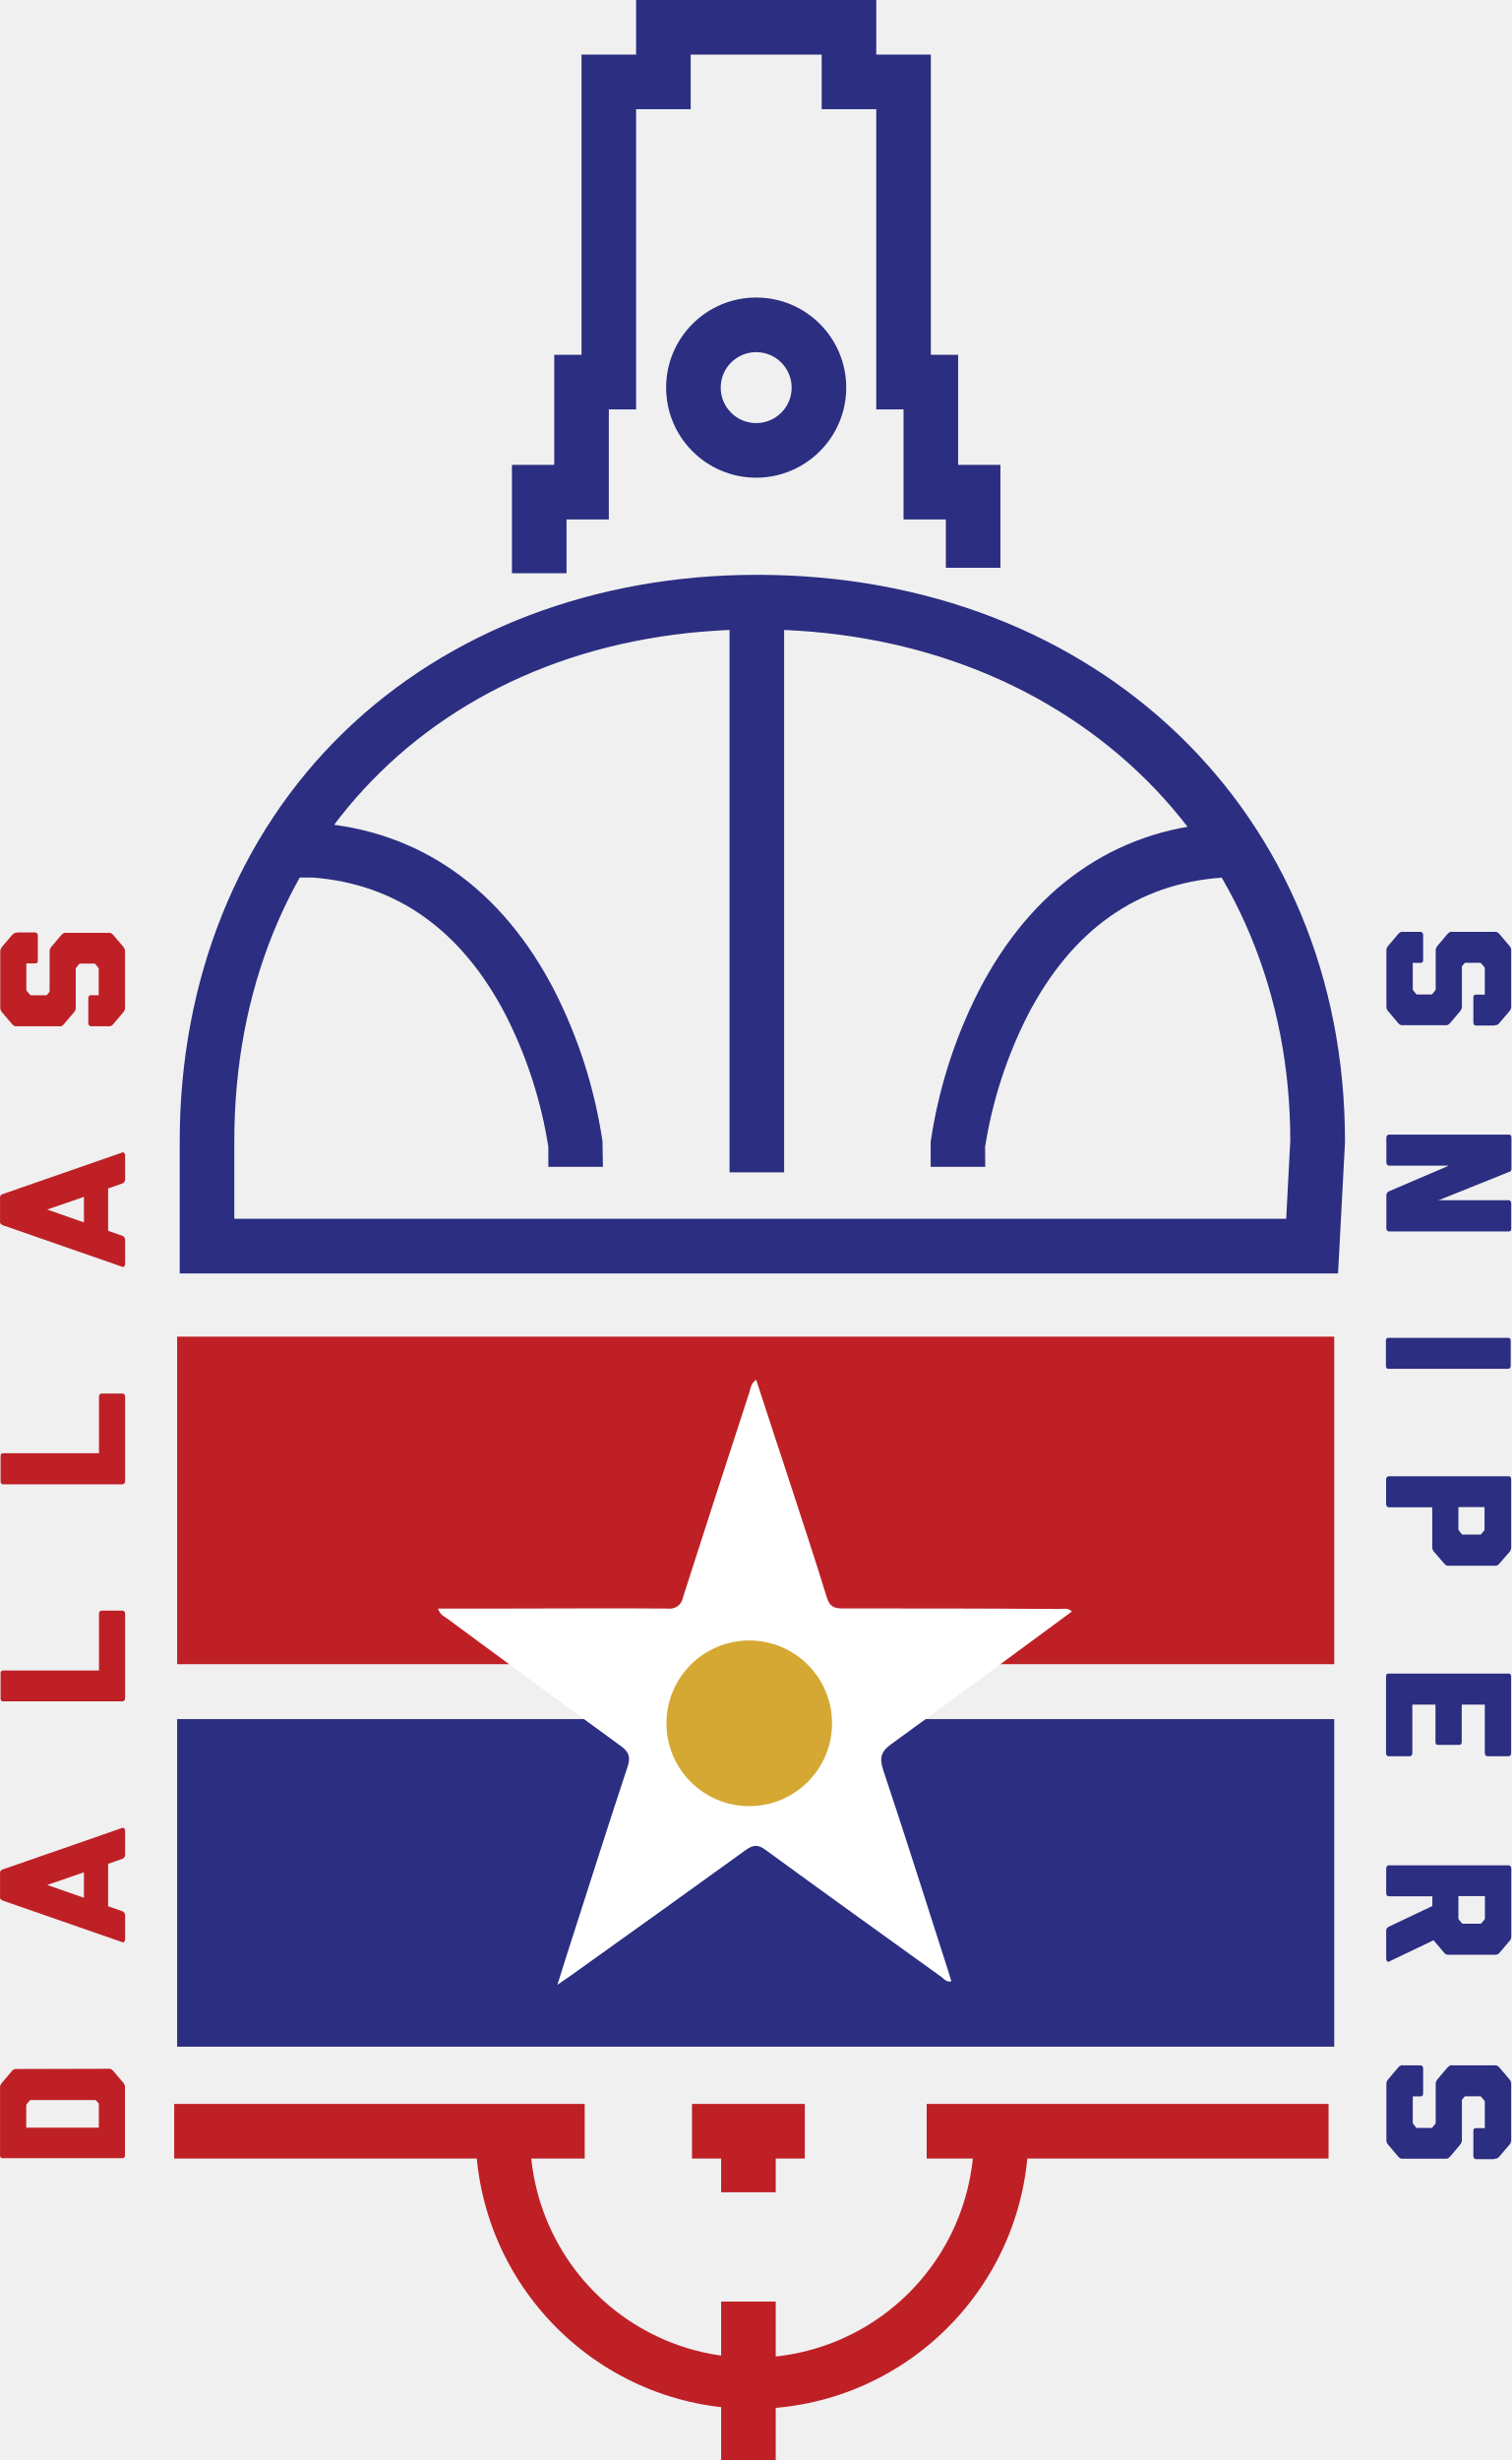
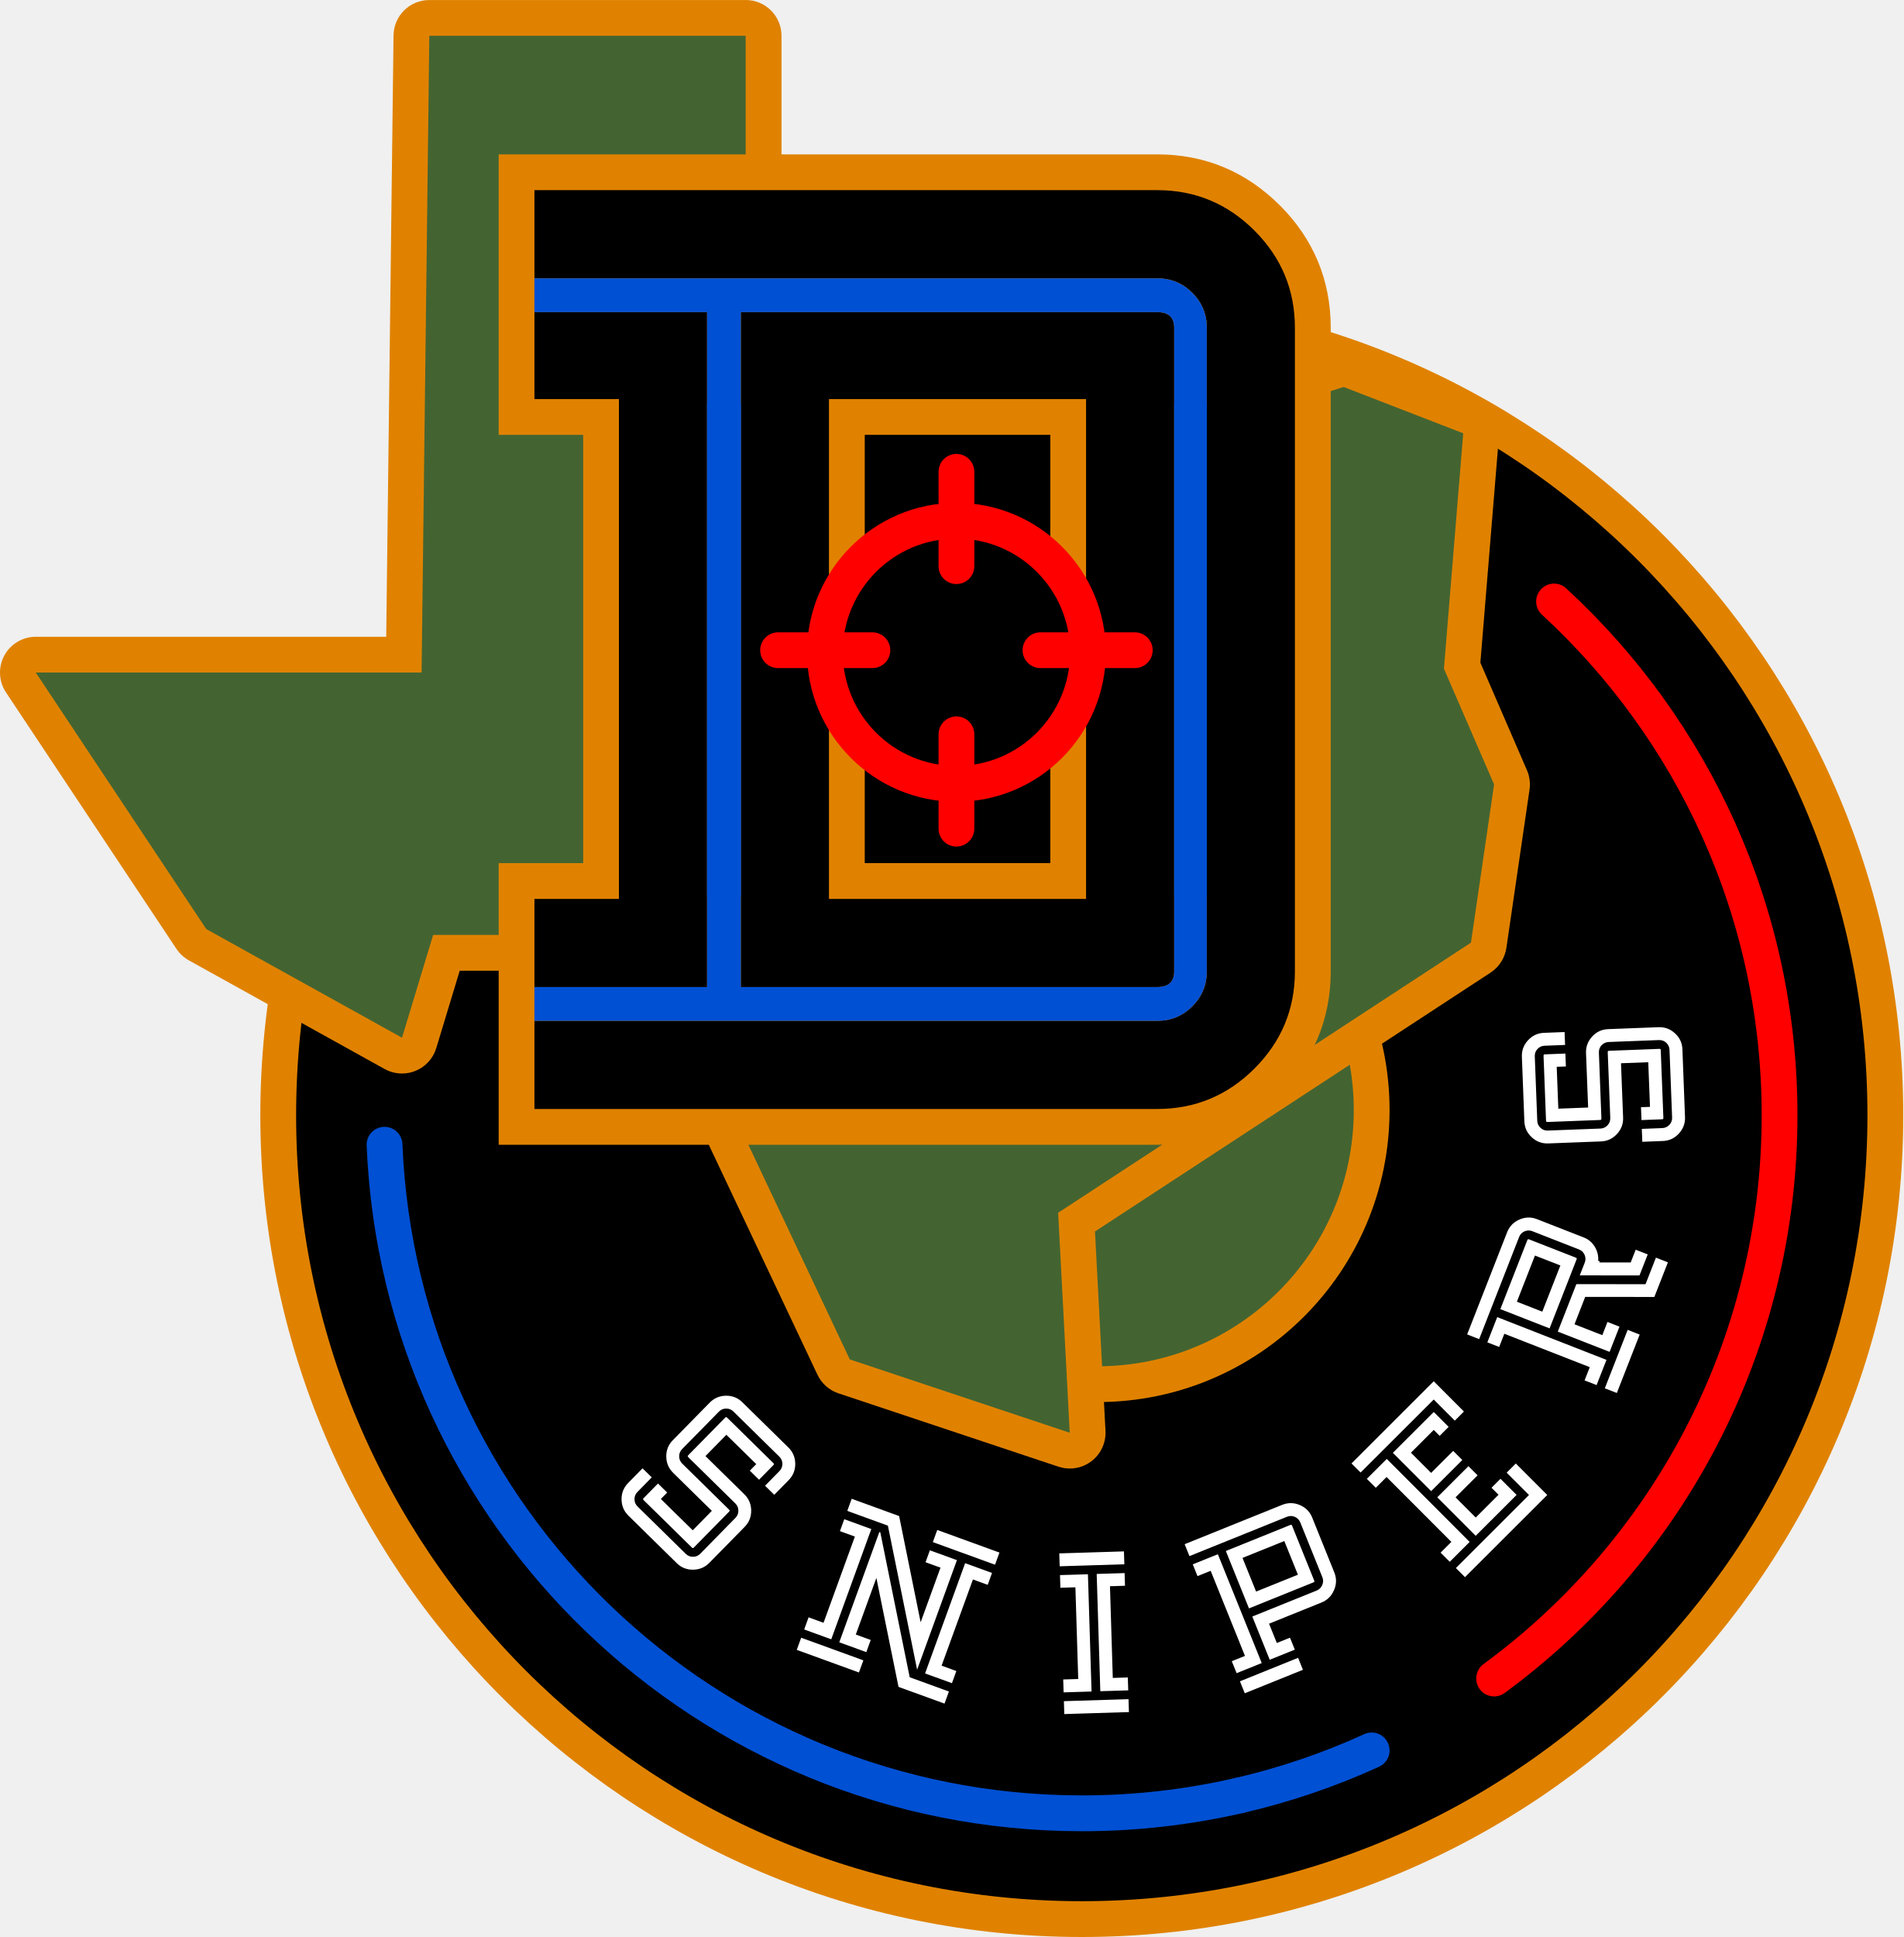
- <svg xmlns="http://www.w3.org/2000/svg" id="Layer_1" width="276.928" height="450.6" data-name="Layer 1" version="1.1">
-   <defs id="defs4">
-     <style id="style2">.cls-1{fill:#be2026}.cls-2{fill:#2b2e81}</style>
+ <svg xmlns="http://www.w3.org/2000/svg" id="Layer_1" width="492.863" height="501.485" data-name="Layer 1" version="1.1">
+   <defs id="defs569">
+     <style id="style567">.cls-4{stroke-linecap:round;stroke-linejoin:round;stroke-width:9.27px;fill:none}.cls-10,.cls-6,.cls-8,.cls-9{stroke-width:0}.cls-11{stroke:#000;stroke-miterlimit:10;stroke-width:.72px;fill:#fff}.cls-4{stroke:#0050d4}.cls-8{fill:#e08200}.cls-9{fill:red}.cls-10{fill:#0050d4}</style>
  </defs>
-   <path id="polygon124" d="M209.33 303.42h7.75v-20.16h5v-54.99h10v-10h44v10h10v54.99h5v20.16h7.75v18.85h-10v-8.85h-7.75v-20.16h-5v-54.99h-10v-10h-24v10h-10v54.99h-5v20.16h-7.75v9.85h-10z" class="cls-2" style="fill:#2b2e81" transform="translate(-115.532 -218.27)" />
-   <path id="rect126" d="M32.458 244.83h212v60h-212z" class="cls-1" style="fill:#be2026" />
-   <path id="rect128" d="M32.458 314.89h212v60h-212z" class="cls-2" style="fill:#2b2e81" />
-   <path id="path130" d="m196.398 295.17-4.06 3c-9.67 7.1-19.31 14.25-29 21.27-1.84 1.32-2.28 2.46-1.54 4.7 4.06 12.16 7.92 24.39 11.84 36.59.23.71.44 1.43.67 2.19-.93.2-1.34-.45-1.85-.82-10.73-7.72-21.48-15.43-32.16-23.23-1.33-1-2.23-1-3.55-.08q-16 11.55-32.06 23c-.67.48-1.36.94-2.56 1.77 1-3.3 1.9-6 2.78-8.78 3.34-10.39 6.64-20.79 10.07-31.15.58-1.75.29-2.72-1.2-3.79q-15.95-11.6-31.8-23.34c-.58-.43-1.36-.67-1.71-1.86h12.42c9.86 0 19.73-.08 29.59 0a2.49 2.49 0 0 0 2.87-2.09c4-12.51 8.07-25 12.14-37.48.25-.77.27-1.67 1.26-2.33 2 6.23 4.07 12.37 6.07 18.51 2.32 7.12 4.68 14.22 6.88 21.37.51 1.65 1.32 2 2.92 2 13.23 0 26.46 0 39.69.1.68.01 1.49-.29 2.29.45z" style="fill:#fff" />
-   <circle id="circle132" cx="137.278" cy="315.66" r="15.17" style="fill:#d5a833" />
-   <path id="rect134" d="M169.788 385.38h73.63v10h-73.63z" class="cls-1" style="fill:#be2026" />
-   <path id="rect136" d="M126.788 385.38h20.67v10h-20.67z" class="cls-1" style="fill:#be2026" />
-   <path id="rect138" d="M31.918 385.38h75.21v10h-75.21z" class="cls-1" style="fill:#be2026" />
-   <path id="path140" d="M245.158 233.25H32.928v-24.22c0-29.47 10.65-56.06 30-74.85 19.17-18.63 46.07-28.89 75.76-28.89 62.43 0 107.74 43.63 107.74 103.74v.26zm-202.23-10h192.73l.75-14.34c0-26.55-9.94-50.52-27.9-67.51-17.96-16.99-42.61-26.11-69.84-26.11-56.37 0-95.74 38.55-95.74 93.74z" class="cls-2" style="fill:#2b2e81" />
-   <path id="rect142" d="M133.668 110.29h10v104.45h-10z" class="cls-2" style="fill:#2b2e81" />
-   <path id="path144" d="M110.468 213.73h-10v-3.66a81 81 0 0 0-7.82-24.16c-8.08-15.54-20-24-35.36-25.17h-6.82v-10.01h7.32c19 1.35 34.17 12 43.84 30.82a89.79 89.79 0 0 1 8.77 27.58v.58z" class="cls-2" style="fill:#2b2e81" />
-   <path id="path146" d="M180.518 213.73h-10v-4.57a89.79 89.79 0 0 1 8.77-27.58c9.67-18.81 24.83-29.47 43.84-30.82l.71 10c-15.47 1.11-27.43 9.58-35.53 25.18a81.06 81.06 0 0 0-7.82 24.16z" class="cls-2" style="fill:#2b2e81" />
-   <path id="path148" d="M137.788 441.24a50.72 50.72 0 0 1-50.66-50.67h10a40.67 40.67 0 1 0 81.33 0h10a50.73 50.73 0 0 1-50.67 50.67z" class="cls-1" style="fill:#be2026" />
-   <path id="rect150" d="M132.128 391.56h10v10h-10z" class="cls-1" style="fill:#be2026" />
-   <path id="rect152" d="M132.128 421.58h10v29.02h-10z" class="cls-1" style="fill:#be2026" />
-   <path id="path154" d="M19.878 378.94a1 1 0 0 1 .3 0 1.15 1.15 0 0 1 .56.38l1.84 2.17a1.37 1.37 0 0 1 .32.69 1.1 1.1 0 0 1 0 .31v12.29c0 .36-.16.54-.46.54H.468c-.31 0-.46-.18-.46-.54v-12.25a1.9 1.9 0 0 1 0-.35 1.37 1.37 0 0 1 .33-.65l1.84-2.17a1.08 1.08 0 0 1 .56-.38.88.88 0 0 1 .29 0zm-15.07 10.79h13.3v-4.41l-.46-.54a.43.43 0 0 0-.23-.11H5.628a.09.09 0 0 0-.07 0 .29.29 0 0 1-.1.07l-.55.66a.31.31 0 0 0-.1.27z" class="cls-1" style="fill:#be2026" />
-   <path id="path156" d="m.468 342.44 11-3.82q5.49-1.89 11-3.83c.11 0 .21 0 .31.14a.75.75 0 0 1 .15.44v4.41a.66.66 0 0 1-.15.42.85.85 0 0 1-.31.27l-2.66.93v7.77l2.66.93a.85.85 0 0 1 .31.27.68.68 0 0 1 .15.42v4.41a.75.75 0 0 1-.15.44c-.1.14-.2.19-.31.13l-22-7.65c-.31-.15-.46-.33-.46-.54v-4.59c0-.24.15-.42.46-.55zm14.91.51-6.73 2.32 6.73 2.35z" class="cls-1" style="fill:#be2026" />
-   <path id="path158" d="M18.258 295.19a.43.43 0 0 1 .31-.17h3.9a.42.42 0 0 1 .33.17.71.71 0 0 1 .13.41v15.45a.71.71 0 0 1-.13.41.42.42 0 0 1-.33.17h-22q-.36-.08-.36-.54v-4.56a.48.48 0 0 1 .36-.54h17.67V295.6a.61.61 0 0 1 .12-.41z" class="cls-1" style="fill:#be2026" />
-   <path id="path160" d="M18.258 255.44a.41.41 0 0 1 .31-.18h3.9a.4.4 0 0 1 .33.18.68.68 0 0 1 .13.4v15.46a.68.68 0 0 1-.13.4.4.4 0 0 1-.33.18h-22q-.36-.08-.36-.54v-4.61q0-.47.36-.54h17.67v-10.35a.59.59 0 0 1 .12-.4z" class="cls-1" style="fill:#be2026" />
-   <path id="path162" d="M.468 218.73q5.52-1.94 11-3.82l11-3.83c.11-.05.21 0 .31.14a.75.75 0 0 1 .15.44v4.4a.68.68 0 0 1-.15.43.85.85 0 0 1-.31.27l-2.66.93v7.76l2.66.93a.85.85 0 0 1 .31.27.68.68 0 0 1 .15.43v4.4a.78.78 0 0 1-.15.45c-.1.14-.2.18-.31.13l-22-7.65c-.31-.15-.46-.33-.46-.54v-4.6c0-.23.15-.41.46-.54zm14.91.5-6.73 2.32 6.73 2.36z" class="cls-1" style="fill:#be2026" />
-   <path id="path164" d="M3.048 170.8h3.42a.39.39 0 0 1 .33.17.65.65 0 0 1 .13.41v4.55c0 .37-.15.54-.46.54h-1.64v4.8a.39.39 0 0 0 .1.27l.52.61c.09.11.15.16.19.16h2.83s.1 0 .17-.12l.45-.54v-7.22a1.65 1.65 0 0 1 0-.31 1.45 1.45 0 0 1 .32-.7l1.84-2.16a1.18 1.18 0 0 1 .6-.39 1.09 1.09 0 0 1 .26 0h7.78a1.39 1.39 0 0 1 .3 0 1.17 1.17 0 0 1 .56.39l1.84 2.16a1.45 1.45 0 0 1 .32.7 1.1 1.1 0 0 1 0 .31v10a1.18 1.18 0 0 1 0 .34 1.4 1.4 0 0 1-.32.66l-1.84 2.16a1.11 1.11 0 0 1-.56.39.51.51 0 0 1-.3 0h-3.25a.42.42 0 0 1-.33-.17.74.74 0 0 1-.13-.41v-4.56q0-.54.45-.54h1.46v-4.87a.39.39 0 0 0-.1-.19l-.52-.66a.13.13 0 0 1-.08-.08.11.11 0 0 0-.09 0h-2.68a.5.5 0 0 1-.12.08l-.52.66a.32.32 0 0 0-.1.19v7a1.72 1.72 0 0 1 0 .34 1.33 1.33 0 0 1-.33.66l-1.84 2.16a1.07 1.07 0 0 1-.56.39.48.48 0 0 1-.29 0h-7.79a.39.39 0 0 1-.26 0 1.1 1.1 0 0 1-.59-.39l-1.84-2.16a1.52 1.52 0 0 1-.33-.66 1.72 1.72 0 0 1 0-.34v-10a1.63 1.63 0 0 1 0-.31 1.56 1.56 0 0 1 .33-.7l1.85-2.16a1.16 1.16 0 0 1 .59-.39h.27z" class="cls-1" style="fill:#be2026" />
-   <path id="path166" d="M273.808 187.85h-3.4a.42.42 0 0 1-.33-.17.65.65 0 0 1-.13-.41v-4.54c0-.36.15-.54.46-.54h1.64v-4.79a.39.39 0 0 0-.1-.27l-.52-.62c-.08-.1-.15-.15-.19-.15h-2.77c-.05 0-.1 0-.17.11l-.45.54v7.23a1.71 1.71 0 0 1 0 .31 1.53 1.53 0 0 1-.33.69l-1.84 2.17a1.14 1.14 0 0 1-.59.38.84.84 0 0 1-.27 0h-7.78a1 1 0 0 1-.3 0 1.12 1.12 0 0 1-.55-.38l-1.84-2.17a1.35 1.35 0 0 1-.33-.69 1.71 1.71 0 0 1 0-.31v-10a1.9 1.9 0 0 1 0-.35 1.3 1.3 0 0 1 .33-.65l1.84-2.17a1.12 1.12 0 0 1 .55-.38.51.51 0 0 1 .3 0h3.25a.39.39 0 0 1 .33.17.65.65 0 0 1 .13.41v4.56q0 .54-.45.54h-1.45v4.87a.35.35 0 0 0 .09.19l.53.65a.29.29 0 0 1 .08.08h2.77l.11-.08.52-.65a.32.32 0 0 0 .1-.19v-7a1.9 1.9 0 0 1 0-.35 1.49 1.49 0 0 1 .33-.65l1.84-2.17a1.15 1.15 0 0 1 .56-.38.51.51 0 0 1 .3 0h7.78a.39.39 0 0 1 .26 0 1.1 1.1 0 0 1 .59.38l1.84 2.17a1.3 1.3 0 0 1 .33.65 1.9 1.9 0 0 1 0 .35v10a1.71 1.71 0 0 1 0 .31 1.35 1.35 0 0 1-.33.69l-1.85 2.17a1.1 1.1 0 0 1-.59.38.84.84 0 0 1-.27 0z" class="cls-2" style="fill:#2b2e81" />
-   <path id="path168" d="M276.468 225.56h-22a.42.42 0 0 1-.31-.15.53.53 0 0 1-.15-.39v-6.1a.68.68 0 0 1 .15-.43.78.78 0 0 1 .31-.27l11-4.71h-11a.39.39 0 0 1-.31-.18.53.53 0 0 1-.15-.36v-4.6a.54.54 0 0 1 .15-.39.42.42 0 0 1 .31-.15h22c.3 0 .46.18.46.54v5.76a.53.53 0 0 1-.46.54l-12.68 5.1-.36.07h13a.4.4 0 0 1 .33.18.63.63 0 0 1 .13.36v4.6c.03.4-.13.58-.42.58z" class="cls-2" style="fill:#2b2e81" />
-   <path id="path170" d="M276.318 250.73h-21.93c-.31 0-.46-.18-.46-.54v-4.6c0-.36.15-.54.46-.54h21.93c.31 0 .47.18.47.54v4.6c0 .31-.16.54-.47.54z" class="cls-2" style="fill:#2b2e81" />
-   <path id="path172" d="M265.468 286.8a1.29 1.29 0 0 1-.29 0 1.13 1.13 0 0 1-.56-.39l-1.87-2.16a1.38 1.38 0 0 1-.33-.7.81.81 0 0 1 0-.31v-7.15h-8a.38.38 0 0 1-.31-.17.61.61 0 0 1-.15-.41v-4.56a.52.52 0 0 1 .15-.38.4.4 0 0 1 .31-.16h22c.3 0 .46.18.46.54v12.29a1.65 1.65 0 0 1 0 .31c0 .1-.05.21-.08.33a1 1 0 0 1-.21.37l-1.87 2.16a1.2 1.2 0 0 1-.59.39h-.27zm1.74-10.74v4.06a.37.37 0 0 0 .09.23l.53.66a.15.15 0 0 1 .08.08h3.38a.24.24 0 0 1 .09-.08l.56-.66.06-.13a.26.26 0 0 0 0-.1v-4.06z" class="cls-2" style="fill:#2b2e81" />
-   <path id="path174" d="M267.818 312.23v6.84c0 .36-.16.54-.46.54h-3.89c-.31 0-.46-.18-.46-.54v-6.84h-4.24v8.92a.6.6 0 0 1-.13.37.39.39 0 0 1-.33.17h-3.9a.37.37 0 0 1-.33-.17.6.6 0 0 1-.13-.37v-14.06c0-.36.15-.54.46-.54h22c.31 0 .46.18.46.54v14.06a.6.6 0 0 1-.13.37.38.38 0 0 1-.33.17h-3.9a.37.37 0 0 1-.33-.17.6.6 0 0 1-.13-.37v-8.92z" class="cls-2" style="fill:#2b2e81" />
-   <path id="path176" d="M265.468 358.05a.85.85 0 0 1-.29 0l-.27-.09a.88.88 0 0 1-.29-.25l-1.88-2.21-.06-.11-8.24 3.94c-.11.05-.22 0-.32-.14a.75.75 0 0 1-.14-.4v-5.18a.71.71 0 0 1 .14-.42.87.87 0 0 1 .32-.27l8-3.79v-1.78h-8a.45.45 0 0 1-.32-.15.6.6 0 0 1-.14-.39v-4.6a.56.56 0 0 1 .14-.36.43.43 0 0 1 .32-.18h22a.39.39 0 0 1 .33.18.55.55 0 0 1 .13.36v12.29a1.63 1.63 0 0 1 0 .31c0 .1-.05.21-.08.33a1 1 0 0 1-.21.36l-1.88 2.21a.8.8 0 0 1-.33.25l-.29.09a1.13 1.13 0 0 1-.3 0zm1.74-10.74v4.06a.39.39 0 0 0 .1.27l.53.62a.23.23 0 0 0 .16.11h3.25a.26.26 0 0 0 .2-.11l.52-.62a.36.36 0 0 0 .1-.23v-4.1z" class="cls-2" style="fill:#2b2e81" />
-   <path id="path178" d="M273.808 395.49h-3.4a.42.42 0 0 1-.33-.17.65.65 0 0 1-.13-.41v-4.56c0-.36.15-.54.46-.54h1.64v-4.79a.39.39 0 0 0-.1-.27l-.52-.62c-.08-.1-.15-.15-.19-.15h-2.77c-.05 0-.1 0-.17.11l-.45.54v7.23a1.71 1.71 0 0 1 0 .31 1.48 1.48 0 0 1-.33.69l-1.84 2.17a1.14 1.14 0 0 1-.59.38.84.84 0 0 1-.27 0h-7.78a1 1 0 0 1-.3 0 1.12 1.12 0 0 1-.55-.38l-1.84-2.17a1.31 1.31 0 0 1-.33-.69 1.71 1.71 0 0 1 0-.31v-10a1.9 1.9 0 0 1 0-.35 1.3 1.3 0 0 1 .33-.65l1.84-2.17a1.12 1.12 0 0 1 .55-.38.51.51 0 0 1 .3 0h3.25a.42.42 0 0 1 .33.17.65.65 0 0 1 .13.41v4.56q0 .54-.45.54h-1.45v4.87a.35.35 0 0 0 .09.19l.53.66a.19.19 0 0 1 .08.07h2.77l.11-.07.52-.66a.32.32 0 0 0 .1-.19v-7a1.9 1.9 0 0 1 0-.35 1.49 1.49 0 0 1 .33-.65l1.84-2.17a1.15 1.15 0 0 1 .56-.38.51.51 0 0 1 .3 0h7.78a.39.39 0 0 1 .26 0 1.1 1.1 0 0 1 .59.38l1.84 2.17a1.3 1.3 0 0 1 .33.65 1.9 1.9 0 0 1 0 .35v10a1.71 1.71 0 0 1 0 .31 1.31 1.31 0 0 1-.33.69l-1.85 2.17a1.1 1.1 0 0 1-.59.38.84.84 0 0 1-.27 0z" class="cls-2" style="fill:#2b2e81" />
-   <path id="path180" d="M138.548 87.5a16.5 16.5 0 1 1 16.5-16.5 16.52 16.52 0 0 1-16.5 16.5zm0-23a6.5 6.5 0 1 0 6.5 6.5 6.51 6.51 0 0 0-6.5-6.5z" class="cls-2" style="fill:#2b2e81" />
+   <g id="g649" transform="translate(-50.982 -47.35)">
+     <circle id="circle573" cx="331.12" cy="336.11" r="208.09" style="stroke:#e08200;stroke-width:9.27px;stroke-linecap:round;stroke-linejoin:round" />
+     <path id="path575" d="M371.94 512.18a181.289 181.289 0 0 1-40.83 4.63c-97.25 0-176.56-76.82-180.55-173.09" class="cls-4" style="fill:none;stroke:#0050d4;stroke-width:9.27px;stroke-linecap:round;stroke-linejoin:round" />
+     <path id="path577" d="M406.19 500.53c-10.88 4.98-22.34 8.9-34.25 11.65" class="cls-4" style="fill:none;stroke:#0050d4;stroke-width:9.27px;stroke-linecap:round;stroke-linejoin:round" />
+     <path id="path579" d="M453.42 203.08c35.9 33.03 58.4 80.4 58.4 133.03 0 59.85-29.1 112.91-73.92 145.8" style="fill:none;stroke:red;stroke-width:9.27px;stroke-linecap:round;stroke-linejoin:round" />
+     <circle id="circle581" cx="335.22" cy="334.74" r="70.97" style="fill:#436431;stroke:#e08200;stroke-width:9.27px;stroke-linecap:round;stroke-linejoin:round" />
+     <g id="g631">
+       <g id="g587">
+         <path id="path583" d="M328 422.93c-.49 0-.99-.08-1.47-.24l-56.95-18.98a4.61 4.61 0 0 1-2.72-2.42l-50.7-107.24h-49.57l-7.07 23.32a4.632 4.632 0 0 1-2.7 2.95c-.56.23-1.15.34-1.74.34-.78 0-1.55-.2-2.25-.58l-50.69-28.13a4.6 4.6 0 0 1-1.61-1.49l-44.15-66.41a4.625 4.625 0 0 1-.22-4.76 4.636 4.636 0 0 1 4.08-2.45h95.33l1.94-160.27c.03-2.54 2.1-4.58 4.63-4.58h81.92c2.56 0 4.63 2.08 4.63 4.64v57.68l112.35 40.33 36.47-11.52c.45-.14.92-.21 1.4-.21.57 0 1.14.1 1.67.31l30.97 11.99c1.92.74 3.11 2.65 2.95 4.7l-4.9 59.79 12.53 28.91c.34.79.46 1.66.33 2.51l-5.99 40.96a4.65 4.65 0 0 1-2.05 3.21l-104.67 68.47 2.86 54.28a4.635 4.635 0 0 1-4.63 4.88z" style="fill:#436431;stroke-width:0" />
+         <path id="path585" d="M244.08 56.63v60.94l116.89 41.96 37.96-11.99 30.97 11.99-5 60.94 12.99 29.97-5.99 40.96L325 361.33l3 56.95-56.95-18.98-51.95-109.9h-55.95l-8.06 26.61-50.69-28.13-44.15-66.41h99.91l2-164.85h81.92m0-9.26h-81.92c-5.08 0-9.21 4.08-9.27 9.16L151 212.21H60.25c-3.42 0-6.56 1.88-8.17 4.89a9.28 9.28 0 0 0 .45 9.51l44.15 66.41a9.353 9.353 0 0 0 3.22 2.97l50.69 28.13c1.39.77 2.94 1.16 4.5 1.16 1.18 0 2.36-.22 3.48-.68a9.247 9.247 0 0 0 5.39-5.9l6.07-20.03h43.2l49.44 104.59a9.254 9.254 0 0 0 5.45 4.83l56.95 18.98c.96.32 1.95.48 2.93.48 2 0 3.98-.65 5.62-1.89a9.27 9.27 0 0 0 3.64-7.86l-2.72-51.62 102.44-67.02a9.291 9.291 0 0 0 4.1-6.42l5.99-40.96c.25-1.71.02-3.45-.67-5.03l-12.06-27.84 4.81-58.63a9.26 9.26 0 0 0-5.89-9.4l-30.97-11.99a9.178 9.178 0 0 0-3.35-.63c-.94 0-1.88.14-2.79.43l-34.98 11.05-107.81-38.7V56.62a9.27 9.27 0 0 0-9.27-9.27z" class="cls-8" style="fill:#e08200;stroke-width:0" />
+       </g>
+       <g id="g629">
+         <g id="g593">
+           <path id="rect589" d="M242.83 117.63h113.26v194.01H242.83z" class="cls-6" style="stroke-width:0" />
+           <path id="path591" d="M350.68 91.95c11.02 0 20.59 3.98 28.44 11.83 7.85 7.85 11.83 17.42 11.83 28.44v166.61c0 11.02-3.98 20.58-11.83 28.44-7.85 7.85-17.42 11.83-28.44 11.83H184.75v-63.34h21.88V155.62h-21.88V91.96h165.93zm-80.39 63.66v120.14h57.31V155.61Z" class="cls-6" style="stroke-width:0" />
+         </g>
+         <g id="g599">
+           <path id="path595" d="M265.65 280.08h66.58V150.67h-66.58zm9.27-120.15h48.05v110.88h-48.05z" class="cls-8" style="fill:#e08200;stroke-width:0" />
+           <path id="path597" d="M382.4 100.51c-8.76-8.75-19.43-13.19-31.72-13.19H180.12v72.61H202v110.88h-21.88v72.92h170.56c12.3 0 22.97-4.44 31.72-13.19s13.19-19.42 13.19-31.72V132.21c0-12.29-4.44-22.96-13.18-31.71zM189.38 280.08h21.88V150.67h-21.88v-22.51h44.7V302.9h-44.7zm196.93 18.75c0 9.8-3.49 18.18-10.47 25.16s-15.37 10.47-25.16 10.47h-161.3v-22.82h161.3c3.54 0 6.56-1.25 9.07-3.75 2.5-2.5 3.75-5.52 3.75-9.07V132.21c0-3.54-1.25-6.56-3.75-9.06-2.5-2.5-5.52-3.75-9.07-3.75h-161.3V96.58h161.3c9.79 0 18.18 3.49 25.16 10.47s10.47 15.37 10.47 25.16v166.61Zm-143.48 4.07V128.16h107.84c2.92 0 4.38 1.36 4.38 4.06v166.61c0 2.71-1.46 4.06-4.38 4.06H242.83Z" class="cls-8" style="fill:#e08200;stroke-width:0" />
+         </g>
+         <path id="path601" d="M234.08 128.16v151.05h8.75V128.16h107.84c2.92 0 4.38 1.36 4.38 4.06v146.99h8.44V132.22c0-3.54-1.25-6.56-3.75-9.06-2.5-2.5-5.52-3.75-9.07-3.75h-161.3v8.75h44.7z" class="cls-10" style="fill:#0050d4;stroke-width:0" />
+         <path id="path603" d="M234.08 302.89V151.84h8.75v151.05h107.84c2.92 0 4.38-1.36 4.38-4.06V151.84h8.44v146.99c0 3.54-1.25 6.56-3.75 9.06-2.5 2.5-5.52 3.75-9.07 3.75h-161.3v-8.75h44.7z" class="cls-10" style="fill:#0050d4;stroke-width:0" />
+         <g id="g627">
+           <g id="g609">
+             <path id="path605" d="M298.66 182.17c-18.78 0-34.06 15.28-34.06 34.06s15.28 34.06 34.06 34.06 34.06-15.28 34.06-34.06-15.28-34.06-34.06-34.06" class="cls-6" style="stroke-width:0" />
+             <path id="path607" d="M298.66 245.65c-16.25 0-29.43-13.17-29.43-29.43 0-16.26 13.17-29.43 29.43-29.43 16.26 0 29.43 13.17 29.43 29.43 0 16.26-13.17 29.43-29.43 29.43m0 9.27c21.34 0 38.69-17.36 38.69-38.69s-17.36-38.69-38.69-38.69-38.69 17.36-38.69 38.69 17.36 38.69 38.69 38.69" class="cls-9" style="fill:red;stroke-width:0" />
+           </g>
+           <path id="path611" d="M298.66 232.83c-2.56 0-4.63 2.07-4.63 4.63v24.43c0 2.56 2.07 4.63 4.63 4.63s4.63-2.07 4.63-4.63v-24.43c0-2.56-2.07-4.63-4.63-4.63" class="cls-9" style="fill:red;stroke-width:0" />
+           <path id="path613" d="M298.66 164.87c-2.56 0-4.63 2.07-4.63 4.63v24.43c0 2.56 2.07 4.63 4.63 4.63s4.63-2.07 4.63-4.63V169.5c0-2.56-2.07-4.63-4.63-4.63" class="cls-9" style="fill:red;stroke-width:0" />
+           <g id="g619">
+             <path id="line615" d="M252.46 215.7h24.44" class="cls-6" style="stroke-width:0" />
+             <path id="path617" d="M276.9 211.06h-24.43c-2.56 0-4.63 2.07-4.63 4.63s2.07 4.63 4.63 4.63h24.43c2.56 0 4.63-2.07 4.63-4.63s-2.07-4.63-4.63-4.63" class="cls-9" style="fill:red;stroke-width:0" />
+           </g>
+           <g id="g625">
+             <path id="line621" d="M320.42 215.7h24.43" class="cls-6" style="stroke-width:0" />
+             <path id="path623" d="M344.85 211.06h-24.43c-2.56 0-4.63 2.07-4.63 4.63s2.07 4.63 4.63 4.63h24.43c2.56 0 4.63-2.07 4.63-4.63s-2.07-4.63-4.63-4.63" class="cls-9" style="fill:red;stroke-width:0" />
+           </g>
+         </g>
+       </g>
+     </g>
+     <g id="g647">
+       <path id="path633" d="m244.63 428.12 1.68-1.71-7.22-7.09-4.91 5 9.8 9.63c1.24 1.22 1.87 2.71 1.89 4.47.02 1.76-.59 3.26-1.81 4.5l-9.12 9.29c-1.22 1.24-2.71 1.87-4.47 1.89-1.76.02-3.26-.59-4.5-1.81l-12.5-12.28c-1.24-1.22-1.87-2.71-1.89-4.47-.02-1.76.59-3.25 1.81-4.5l3.98-4.05 2.9 2.84-3.97 4.05c-.44.45-.66.99-.65 1.62 0 .63.23 1.16.68 1.61l12.5 12.28c.45.44.99.66 1.62.65.63 0 1.16-.23 1.61-.68l9.12-9.29c.44-.45.66-.99.65-1.62 0-.63-.23-1.17-.68-1.61l-12.14-11.93c-.37-.36-.39-.72-.05-1.06l9.55-9.72c.34-.34.69-.33 1.06.03l11.9 11.69c.37.36.39.72.05 1.06l-3.97 4.05-2.9-2.85zm-23.26 2.8 2.9 2.84-1.64 1.67 7.74 7.6 4.44-4.52-9.76-9.59c-1.24-1.22-1.87-2.71-1.89-4.47-.02-1.76.59-3.26 1.81-4.5l9.55-9.72c1.22-1.24 2.71-1.87 4.47-1.89 1.76-.02 3.26.59 4.5 1.81l11.9 11.69c1.24 1.22 1.87 2.71 1.89 4.47.01 1.76-.59 3.26-1.81 4.5l-3.98 4.05-2.9-2.85 3.98-4.05c.44-.45.66-.99.66-1.62 0-.63-.23-1.17-.68-1.61l-11.9-11.69c-.45-.44-.99-.66-1.62-.66-.63 0-1.17.23-1.61.68l-9.55 9.72c-.44.45-.66.99-.65 1.62 0 .63.23 1.16.68 1.61l12.14 11.93c.34.34.35.68 0 1.03l-9.12 9.28c-.34.34-.68.35-1.02.01l-12.5-12.28c-.34-.34-.35-.68 0-1.02l3.98-4.05z" class="cls-11" style="fill:#fff;stroke:#000;stroke-width:.72px;stroke-miterlimit:10" />
+       <path id="path635" d="m275.02 476.99-1.39 3.82-16.78-6.1 1.39-3.82zm-16.25-7.56 1.39-3.82 3.87 1.41 7.87-21.64-3.87-1.41 1.37-3.76 7.68 2.79-10.62 29.22-7.68-2.79zm38.41 15.62-1.39 3.82-12.44-4.52-5.52-27.16-4.77 13.12 3.87 1.41-1.39 3.82-7.68-2.79 10.62-29.22.78.28 7.61 37.51 10.3 3.74zm-27.25-46.31 1.39-3.82 12.81 4.66 5.36 26.45 4.58-12.6-3.87-1.41 1.37-3.76 7.68 2.79-10.62 29.22-.42-.15-7.61-37.51-10.66-3.88zm38.41 15.62-1.37 3.76-3.82-1.39-7.87 21.64 3.82 1.39-1.39 3.82-7.63-2.77 10.62-29.22 7.63 2.77zm-14.86-11.37 16.78 6.1-1.39 3.82-16.78-6.1z" class="cls-11" style="fill:#fff;stroke:#000;stroke-width:.72px;stroke-miterlimit:10" />
+       <path id="path637" d="m324.93 449.17 17.46-.54.12 4.06-17.46.54-.13-4.06zm1.14 36.7-.13-4.06 3.89-.12-.71-23.02-3.89.12-.12-4 7.95-.24.96 31.08zm17.5 1.02.13 4.06-17.46.54-.12-4.06 17.46-.54zm-1.01-32.64.12 4-3.89.12.71 23.02 3.89-.12.13 4.06-7.95.24-.96-31.08z" class="cls-11" style="fill:#fff;stroke:#000;stroke-width:.72px;stroke-miterlimit:10" />
+       <path id="path639" d="m358.81 450.71-1.52-3.77 25.59-10.32c1.62-.65 3.23-.63 4.85.05 1.62.69 2.75 1.84 3.4 3.46l5.72 14.19c.65 1.62.62 3.24-.08 4.86s-1.85 2.75-3.43 3.39l-13.26 5.35 1.75 4.33 3.41-1.37 1.52 3.76-7.17 2.89-4.78-11.86 17.02-6.87c.55-.22.96-.63 1.22-1.21.26-.59.28-1.17.04-1.76l-5.72-14.19c-.24-.58-.64-1-1.22-1.25s-1.16-.25-1.75-.02l-25.59 10.32zm10.69 26.52 3.41-1.37-8.61-21.36-3.41 1.37-1.5-3.71 7.17-2.89 11.63 28.84-7.17 2.89-1.52-3.76zm4.72-13-6.26-15.53 17.02-6.87c.45-.18.76-.05.94.4l5.72 14.19c.18.45.05.76-.4.94zm13.12 11.86 1.52 3.77-15.73 6.34-1.52-3.76zm-10.88-17.15 10.16-4.1-3.25-8.05-10.16 4.1z" class="cls-11" style="fill:#fff;stroke:#000;stroke-width:.72px;stroke-miterlimit:10" />
+       <path id="path641" d="m403.33 429.1-2.87-2.87 21.8-21.78 8.33 8.34-2.87 2.87-5.46-5.47-18.93 18.9zm23.07 23.1-2.87-2.87 2.79-2.79-16.27-16.29-2.79 2.79-2.83-2.83 5.67-5.66 21.97 22-5.67 5.66zm-2.61-32.61-1.53-1.53-5.39 5.39 4.72 4.72 5.71-5.7 2.87 2.87-8.58 8.57-10.42-10.43 11.1-11.08 4.36 4.37-2.83 2.83zm7.47 6.85 2.87 2.87-5.71 5.7 4.72 4.72 5.39-5.39-1.81-1.81 2.83-2.83 4.68 4.68-11.1 11.09L422.67 435l8.58-8.57zm9.39 2.17 2.87-2.87 8.65 8.66-21.81 21.78-2.87-2.87 18.93-18.91-5.78-5.78z" class="cls-11" style="fill:#fff;stroke:#000;stroke-width:.72px;stroke-miterlimit:10" />
+       <path id="path643" d="M465.2 373.84h7.82l1.34-3.41 3.78 1.48-2.35 6.01-16.24-.02 1.48-3.78c.23-.59.22-1.17-.03-1.75-.25-.57-.67-.98-1.26-1.21l-12.07-4.72c-.59-.23-1.17-.22-1.75.03-.58.25-.98.67-1.21 1.26l-10.48 26.78-3.78-1.48 10.48-26.78c.64-1.62 1.76-2.79 3.37-3.49 1.61-.7 3.23-.74 4.85-.1l12.07 4.72c1.31.51 2.33 1.37 3.06 2.57.72 1.2 1.03 2.5.93 3.89zm-.56 32.57-3.78-1.48 1.34-3.42-21.45-8.39-1.34 3.42-3.73-1.46 2.82-7.2 28.96 11.33zm-12.17-14.68-13.42-5.25 7.11-18.18c.18-.45.49-.59.94-.41l12.07 4.72c.45.18.59.49.41.94zm-2.3-5.26 4.42-11.29-5.91-2.31-4.42 11.29zm29.42-13.99 3.78 1.48-3.73 9.53-17.91-.02-2.55 6.53 6.53 2.55 1.34-3.42 3.78 1.48-2.82 7.2-14.09-5.51 5.03-12.85 17.91.02 2.74-6.99zm-7.31 18.7 3.78 1.48-6.18 15.8-3.78-1.48z" class="cls-11" style="fill:#fff;stroke:#000;stroke-width:.72px;stroke-miterlimit:10" />
+       <path id="path645" d="m475.72 337.72-.16-4.06 2.33-.09-.42-10.84-6.34.24.53 13.67c.07 1.74-.49 3.26-1.69 4.55-1.19 1.29-2.66 1.97-4.4 2.03l-13.62.52c-1.74.07-3.26-.49-4.55-1.69-1.29-1.19-1.97-2.66-2.03-4.4l-.64-16.68c-.07-1.74.5-3.26 1.69-4.55 1.2-1.29 2.66-1.97 4.4-2.03l5.67-.22.16 4.06-5.67.22c-.63.02-1.16.27-1.59.73-.43.46-.63 1.01-.6 1.64l.64 16.68c.02.63.27 1.16.73 1.59.46.43 1.01.63 1.64.6l13.62-.52c.63-.02 1.16-.27 1.59-.73.43-.46.63-1.01.61-1.64l-.66-17.01c-.02-.48.21-.73.69-.75l13.01-.5c.48-.02.73.21.75.69l.68 17.51c.02.48-.21.73-.7.75l-5.67.22zm-18.85-13.92-2.39.09.39 10.12 7-.27-.53-13.73c-.07-1.74.5-3.26 1.69-4.55s2.66-1.97 4.4-2.03l13.01-.5c1.74-.07 3.26.5 4.55 1.69s1.97 2.66 2.03 4.4l.67 17.51c.07 1.74-.5 3.26-1.69 4.55s-2.66 1.97-4.4 2.03l-5.67.22-.16-4.06 5.67-.22a2.24 2.24 0 0 0 1.59-.73c.43-.46.63-1.01.6-1.64l-.67-17.51a2.24 2.24 0 0 0-.73-1.59c-.46-.43-1.01-.63-1.64-.6l-13.01.5c-.63.03-1.16.27-1.59.73-.43.46-.63 1.01-.6 1.64l.65 17.01c.02.52-.21.79-.69.81l-13.62.52c-.48.02-.73-.23-.75-.75l-.64-16.67c-.02-.52.21-.79.69-.81l5.67-.22.16 4.06z" class="cls-11" style="fill:#fff;stroke:#000;stroke-width:.72px;stroke-miterlimit:10" />
+     </g>
+   </g>
</svg>
